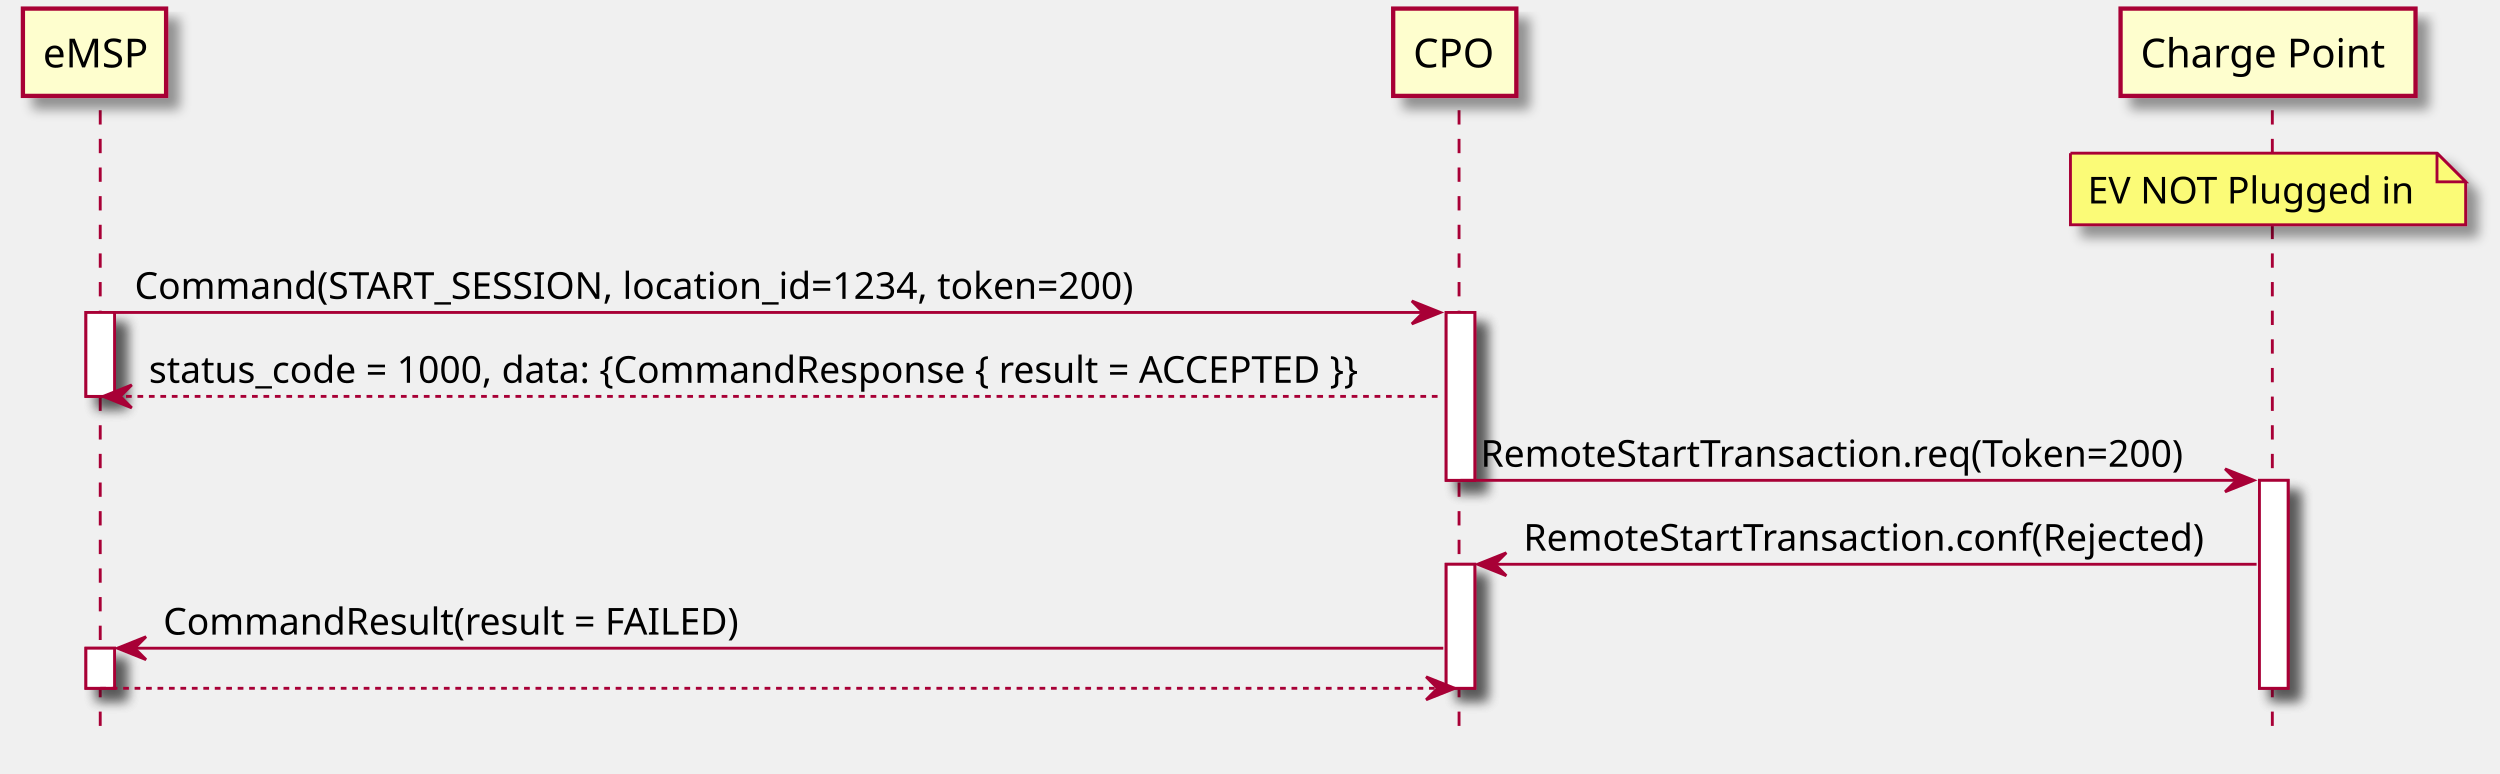
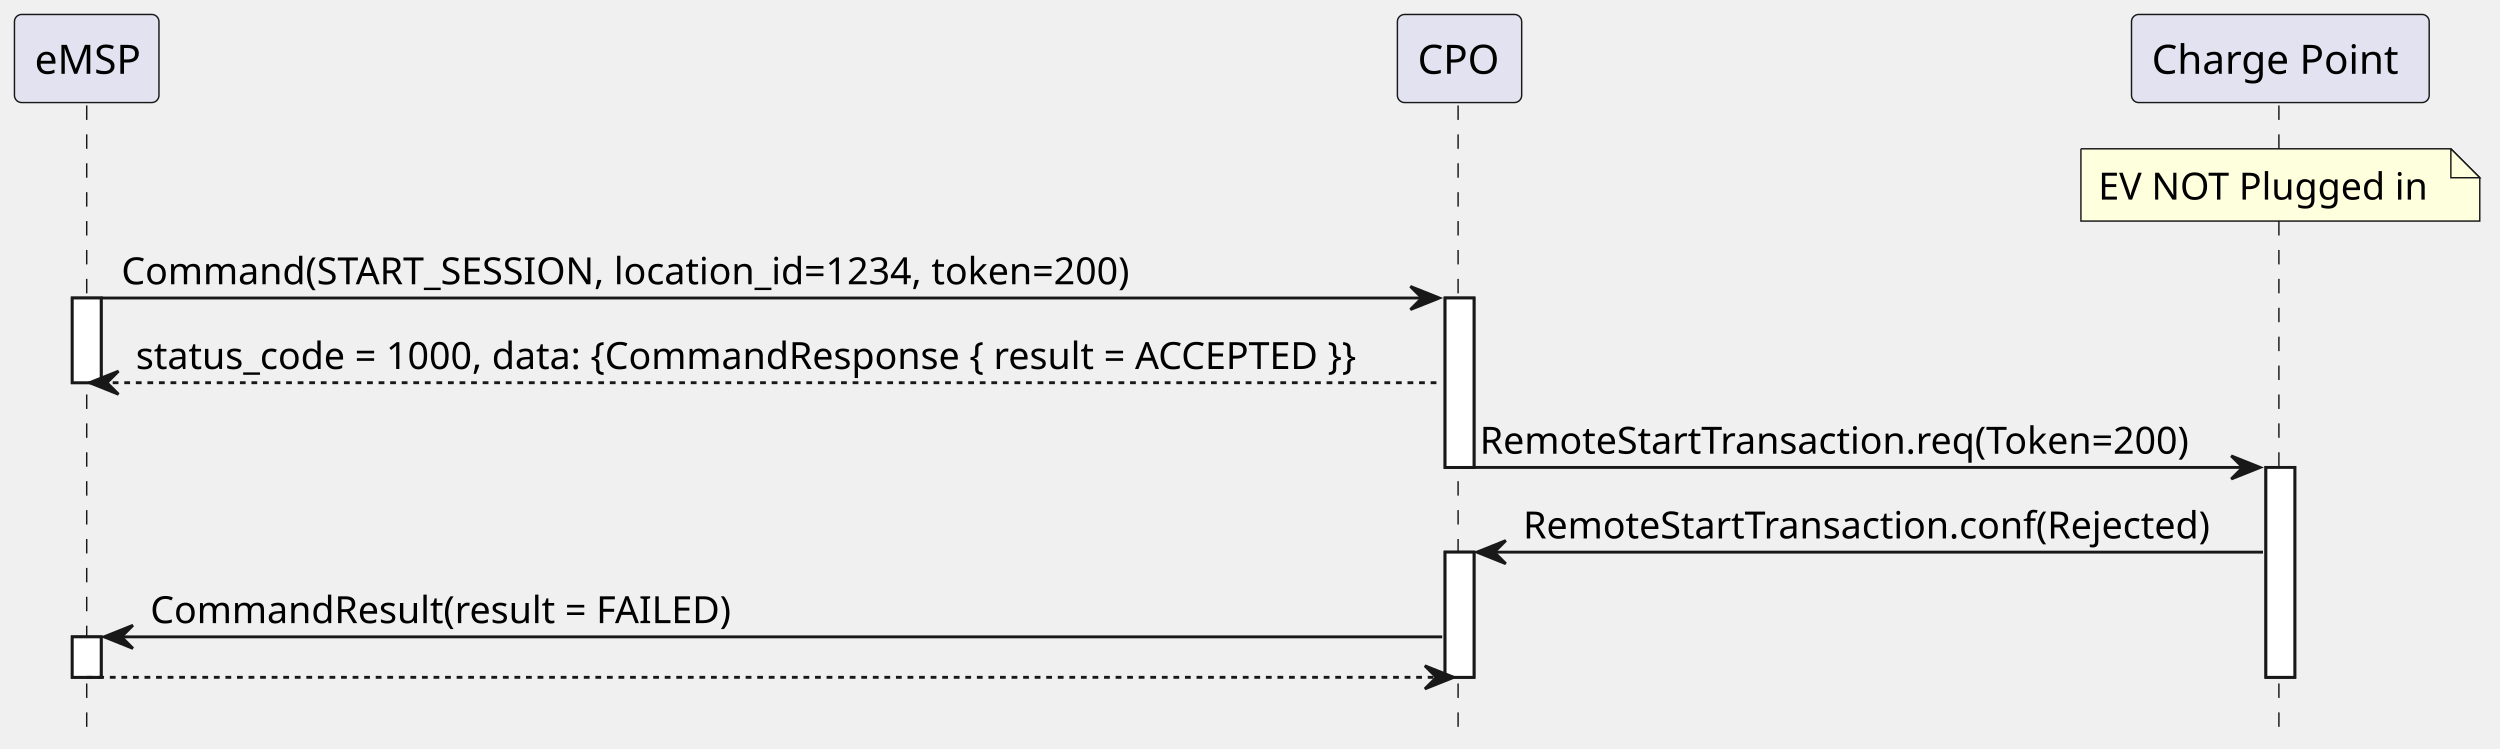
- <svg xmlns="http://www.w3.org/2000/svg" contentScriptType="application/ecmascript" contentStyleType="text/css" height="270px" preserveAspectRatio="none" style="width:873px;height:270px;" version="1.1" viewBox="0 0 873 270" width="873px" zoomAndPan="magnify">
-   <defs>
-     <filter height="300%" id="f1phzcy7xrvxii" width="300%" x="-1" y="-1">
-       <feGaussianBlur result="blurOut" stdDeviation="2.0" />
-       <feColorMatrix in="blurOut" result="blurOut2" type="matrix" values="0 0 0 0 0 0 0 0 0 0 0 0 0 0 0 0 0 0 .4 0" />
-       <feOffset dx="4.0" dy="4.0" in="blurOut2" result="blurOut3" />
-       <feBlend in="SourceGraphic" in2="blurOut3" mode="normal" />
-     </filter>
-   </defs>
+ <svg xmlns="http://www.w3.org/2000/svg" contentStyleType="text/css" height="259px" preserveAspectRatio="none" style="width:865px;height:259px;background:#FFFFFF;" version="1.1" viewBox="0 0 865 259" width="865px" zoomAndPan="magnify">
+   <defs />
  <g>
-     <rect fill="#FFFFFF" filter="url(#f1phzcy7xrvxii)" height="29.311" style="stroke: #A80036; stroke-width: 1.0;" width="10" x="30" y="109.109" />
-     <rect fill="#FFFFFF" filter="url(#f1phzcy7xrvxii)" height="14" style="stroke: #A80036; stroke-width: 1.0;" width="10" x="30" y="226.352" />
-     <rect fill="#FFFFFF" filter="url(#f1phzcy7xrvxii)" height="58.621" style="stroke: #A80036; stroke-width: 1.0;" width="10" x="505" y="109.109" />
-     <rect fill="#FFFFFF" filter="url(#f1phzcy7xrvxii)" height="43.31" style="stroke: #A80036; stroke-width: 1.0;" width="10" x="505" y="197.041" />
-     <rect fill="#FFFFFF" filter="url(#f1phzcy7xrvxii)" height="72.621" style="stroke: #A80036; stroke-width: 1.0;" width="10" x="789" y="167.731" />
-     <line style="stroke: #A80036; stroke-width: 1.0; stroke-dasharray: 5.0,5.0;" x1="35" x2="35" y1="38.488" y2="258.352" />
-     <line style="stroke: #A80036; stroke-width: 1.0; stroke-dasharray: 5.0,5.0;" x1="509.5" x2="509.5" y1="38.488" y2="258.352" />
-     <line style="stroke: #A80036; stroke-width: 1.0; stroke-dasharray: 5.0,5.0;" x1="793.5" x2="793.5" y1="38.488" y2="258.352" />
-     <rect fill="#FEFECE" filter="url(#f1phzcy7xrvxii)" height="30.488" style="stroke: #A80036; stroke-width: 1.5;" width="50" x="8" y="3" />
-     <text fill="#000000" font-family="sans-serif" font-size="14" lengthAdjust="spacingAndGlyphs" textLength="36" x="15" y="23.535">eMSP</text>
-     <rect fill="#FEFECE" filter="url(#f1phzcy7xrvxii)" height="30.488" style="stroke: #A80036; stroke-width: 1.5;" width="43" x="486.5" y="3" />
-     <text fill="#000000" font-family="sans-serif" font-size="14" lengthAdjust="spacingAndGlyphs" textLength="29" x="493.5" y="23.535">CPO</text>
-     <rect fill="#FEFECE" filter="url(#f1phzcy7xrvxii)" height="30.488" style="stroke: #A80036; stroke-width: 1.5;" width="103" x="740.5" y="3" />
-     <text fill="#000000" font-family="sans-serif" font-size="14" lengthAdjust="spacingAndGlyphs" textLength="89" x="747.5" y="23.535">Charge Point</text>
-     <rect fill="#FFFFFF" filter="url(#f1phzcy7xrvxii)" height="29.311" style="stroke: #A80036; stroke-width: 1.0;" width="10" x="30" y="109.109" />
-     <rect fill="#FFFFFF" filter="url(#f1phzcy7xrvxii)" height="14" style="stroke: #A80036; stroke-width: 1.0;" width="10" x="30" y="226.352" />
-     <rect fill="#FFFFFF" filter="url(#f1phzcy7xrvxii)" height="58.621" style="stroke: #A80036; stroke-width: 1.0;" width="10" x="505" y="109.109" />
-     <rect fill="#FFFFFF" filter="url(#f1phzcy7xrvxii)" height="43.31" style="stroke: #A80036; stroke-width: 1.0;" width="10" x="505" y="197.041" />
-     <rect fill="#FFFFFF" filter="url(#f1phzcy7xrvxii)" height="72.621" style="stroke: #A80036; stroke-width: 1.0;" width="10" x="789" y="167.731" />
-     <path d="M723,53.488 L723,78.488 L861,78.488 L861,63.488 L851,53.488 L723,53.488 " fill="#FBFB77" filter="url(#f1phzcy7xrvxii)" style="stroke: #A80036; stroke-width: 1.0;" />
-     <path d="M851,53.488 L851,63.488 L861,63.488 L851,53.488 " fill="#FBFB77" style="stroke: #A80036; stroke-width: 1.0;" />
-     <text fill="#000000" font-family="sans-serif" font-size="13" lengthAdjust="spacingAndGlyphs" textLength="117" x="729" y="71.057">EV NOT Plugged in</text>
-     <polygon fill="#A80036" points="493,105.109,503,109.109,493,113.109,497,109.109" style="stroke: #A80036; stroke-width: 1.0;" />
-     <line style="stroke: #A80036; stroke-width: 1.0;" x1="40" x2="499" y1="109.109" y2="109.109" />
-     <text fill="#000000" font-family="sans-serif" font-size="13" lengthAdjust="spacingAndGlyphs" textLength="369" x="47" y="104.367">Command(START_SESSION, location_id=1234, token=200)</text>
-     <polygon fill="#A80036" points="46,134.42,36,138.42,46,142.42,42,138.42" style="stroke: #A80036; stroke-width: 1.0;" />
-     <line style="stroke: #A80036; stroke-width: 1.0; stroke-dasharray: 2.0,2.0;" x1="40" x2="504" y1="138.42" y2="138.42" />
-     <text fill="#000000" font-family="sans-serif" font-size="13" lengthAdjust="spacingAndGlyphs" textLength="441" x="52" y="133.678">status_code = 1000, data: {CommandResponse { result = ACCEPTED }}</text>
-     <polygon fill="#A80036" points="777,163.731,787,167.731,777,171.731,781,167.731" style="stroke: #A80036; stroke-width: 1.0;" />
-     <line style="stroke: #A80036; stroke-width: 1.0;" x1="510" x2="783" y1="167.731" y2="167.731" />
-     <text fill="#000000" font-family="sans-serif" font-size="13" lengthAdjust="spacingAndGlyphs" textLength="255" x="517" y="162.988">RemoteStartTransaction.req(Token=200)</text>
-     <polygon fill="#A80036" points="526,193.041,516,197.041,526,201.041,522,197.041" style="stroke: #A80036; stroke-width: 1.0;" />
-     <line style="stroke: #A80036; stroke-width: 1.0;" x1="520" x2="788" y1="197.041" y2="197.041" />
-     <text fill="#000000" font-family="sans-serif" font-size="13" lengthAdjust="spacingAndGlyphs" textLength="243" x="532" y="192.299">RemoteStartTransaction.conf(Rejected)</text>
-     <polygon fill="#A80036" points="51,222.352,41,226.352,51,230.352,47,226.352" style="stroke: #A80036; stroke-width: 1.0;" />
-     <line style="stroke: #A80036; stroke-width: 1.0;" x1="45" x2="504" y1="226.352" y2="226.352" />
-     <text fill="#000000" font-family="sans-serif" font-size="13" lengthAdjust="spacingAndGlyphs" textLength="209" x="57" y="221.609">CommandResult(result = FAILED)</text>
-     <polygon fill="#A80036" points="498,236.352,508,240.352,498,244.352,502,240.352" style="stroke: #A80036; stroke-width: 1.0;" />
-     <line style="stroke: #A80036; stroke-width: 1.0; stroke-dasharray: 2.0,2.0;" x1="35" x2="504" y1="240.352" y2="240.352" />
+     <rect fill="#FFFFFF" height="29.311" style="stroke:#181818;stroke-width:1.0;" width="10" x="25" y="103.109" />
+     <rect fill="#FFFFFF" height="14" style="stroke:#181818;stroke-width:1.0;" width="10" x="25" y="220.352" />
+     <rect fill="#FFFFFF" height="58.621" style="stroke:#181818;stroke-width:1.0;" width="10" x="500" y="103.109" />
+     <rect fill="#FFFFFF" height="43.31" style="stroke:#181818;stroke-width:1.0;" width="10" x="500" y="191.041" />
+     <rect fill="#FFFFFF" height="72.621" style="stroke:#181818;stroke-width:1.0;" width="10" x="784" y="161.731" />
+     <line style="stroke:#181818;stroke-width:0.5;stroke-dasharray:5.0,5.0;" x1="30" x2="30" y1="36.488" y2="252.352" />
+     <line style="stroke:#181818;stroke-width:0.5;stroke-dasharray:5.0,5.0;" x1="504.5" x2="504.5" y1="36.488" y2="252.352" />
+     <line style="stroke:#181818;stroke-width:0.5;stroke-dasharray:5.0,5.0;" x1="788.5" x2="788.5" y1="36.488" y2="252.352" />
+     <rect fill="#E2E2F0" height="30.488" rx="2.5" ry="2.5" style="stroke:#181818;stroke-width:0.5;" width="50" x="5" y="5" />
+     <text fill="#000000" font-family="sans-serif" font-size="14" lengthAdjust="spacing" textLength="36" x="12" y="25.535">eMSP</text>
+     <rect fill="#E2E2F0" height="30.488" rx="2.5" ry="2.5" style="stroke:#181818;stroke-width:0.5;" width="43" x="483.5" y="5" />
+     <text fill="#000000" font-family="sans-serif" font-size="14" lengthAdjust="spacing" textLength="29" x="490.5" y="25.535">CPO</text>
+     <rect fill="#E2E2F0" height="30.488" rx="2.5" ry="2.5" style="stroke:#181818;stroke-width:0.5;" width="103" x="737.5" y="5" />
+     <text fill="#000000" font-family="sans-serif" font-size="14" lengthAdjust="spacing" textLength="89" x="744.5" y="25.535">Charge Point</text>
+     <rect fill="#FFFFFF" height="29.311" style="stroke:#181818;stroke-width:1.0;" width="10" x="25" y="103.109" />
+     <rect fill="#FFFFFF" height="14" style="stroke:#181818;stroke-width:1.0;" width="10" x="25" y="220.352" />
+     <rect fill="#FFFFFF" height="58.621" style="stroke:#181818;stroke-width:1.0;" width="10" x="500" y="103.109" />
+     <rect fill="#FFFFFF" height="43.31" style="stroke:#181818;stroke-width:1.0;" width="10" x="500" y="191.041" />
+     <rect fill="#FFFFFF" height="72.621" style="stroke:#181818;stroke-width:1.0;" width="10" x="784" y="161.731" />
+     <path d="M720,51.488 L720,76.488 L858,76.488 L858,61.488 L848,51.488 L720,51.488 " fill="#FEFFDD" style="stroke:#181818;stroke-width:0.5;" />
+     <path d="M848,51.488 L848,61.488 L858,61.488 L848,51.488 " fill="#FEFFDD" style="stroke:#181818;stroke-width:0.5;" />
+     <text fill="#000000" font-family="sans-serif" font-size="13" lengthAdjust="spacing" textLength="117" x="726" y="69.057">EV NOT Plugged in</text>
+     <polygon fill="#181818" points="488,99.109,498,103.109,488,107.109,492,103.109" style="stroke:#181818;stroke-width:1.0;" />
+     <line style="stroke:#181818;stroke-width:1.0;" x1="35" x2="494" y1="103.109" y2="103.109" />
+     <text fill="#000000" font-family="sans-serif" font-size="13" lengthAdjust="spacing" textLength="369" x="42" y="98.367">Command(START_SESSION, location_id=1234, token=200)</text>
+     <polygon fill="#181818" points="41,128.42,31,132.42,41,136.42,37,132.42" style="stroke:#181818;stroke-width:1.0;" />
+     <line style="stroke:#181818;stroke-width:1.0;stroke-dasharray:2.0,2.0;" x1="35" x2="499" y1="132.42" y2="132.42" />
+     <text fill="#000000" font-family="sans-serif" font-size="13" lengthAdjust="spacing" textLength="441" x="47" y="127.678">status_code = 1000, data: {CommandResponse { result = ACCEPTED }}</text>
+     <polygon fill="#181818" points="772,157.731,782,161.731,772,165.731,776,161.731" style="stroke:#181818;stroke-width:1.0;" />
+     <line style="stroke:#181818;stroke-width:1.0;" x1="505" x2="778" y1="161.731" y2="161.731" />
+     <text fill="#000000" font-family="sans-serif" font-size="13" lengthAdjust="spacing" textLength="255" x="512" y="156.988">RemoteStartTransaction.req(Token=200)</text>
+     <polygon fill="#181818" points="521,187.041,511,191.041,521,195.041,517,191.041" style="stroke:#181818;stroke-width:1.0;" />
+     <line style="stroke:#181818;stroke-width:1.0;" x1="515" x2="783" y1="191.041" y2="191.041" />
+     <text fill="#000000" font-family="sans-serif" font-size="13" lengthAdjust="spacing" textLength="243" x="527" y="186.299">RemoteStartTransaction.conf(Rejected)</text>
+     <polygon fill="#181818" points="46,216.352,36,220.352,46,224.352,42,220.352" style="stroke:#181818;stroke-width:1.0;" />
+     <line style="stroke:#181818;stroke-width:1.0;" x1="40" x2="499" y1="220.352" y2="220.352" />
+     <text fill="#000000" font-family="sans-serif" font-size="13" lengthAdjust="spacing" textLength="209" x="52" y="215.609">CommandResult(result = FAILED)</text>
+     <polygon fill="#181818" points="493,230.352,503,234.352,493,238.352,497,234.352" style="stroke:#181818;stroke-width:1.0;" />
+     <line style="stroke:#181818;stroke-width:1.0;stroke-dasharray:2.0,2.0;" x1="30" x2="499" y1="234.352" y2="234.352" />
  </g>
</svg>
